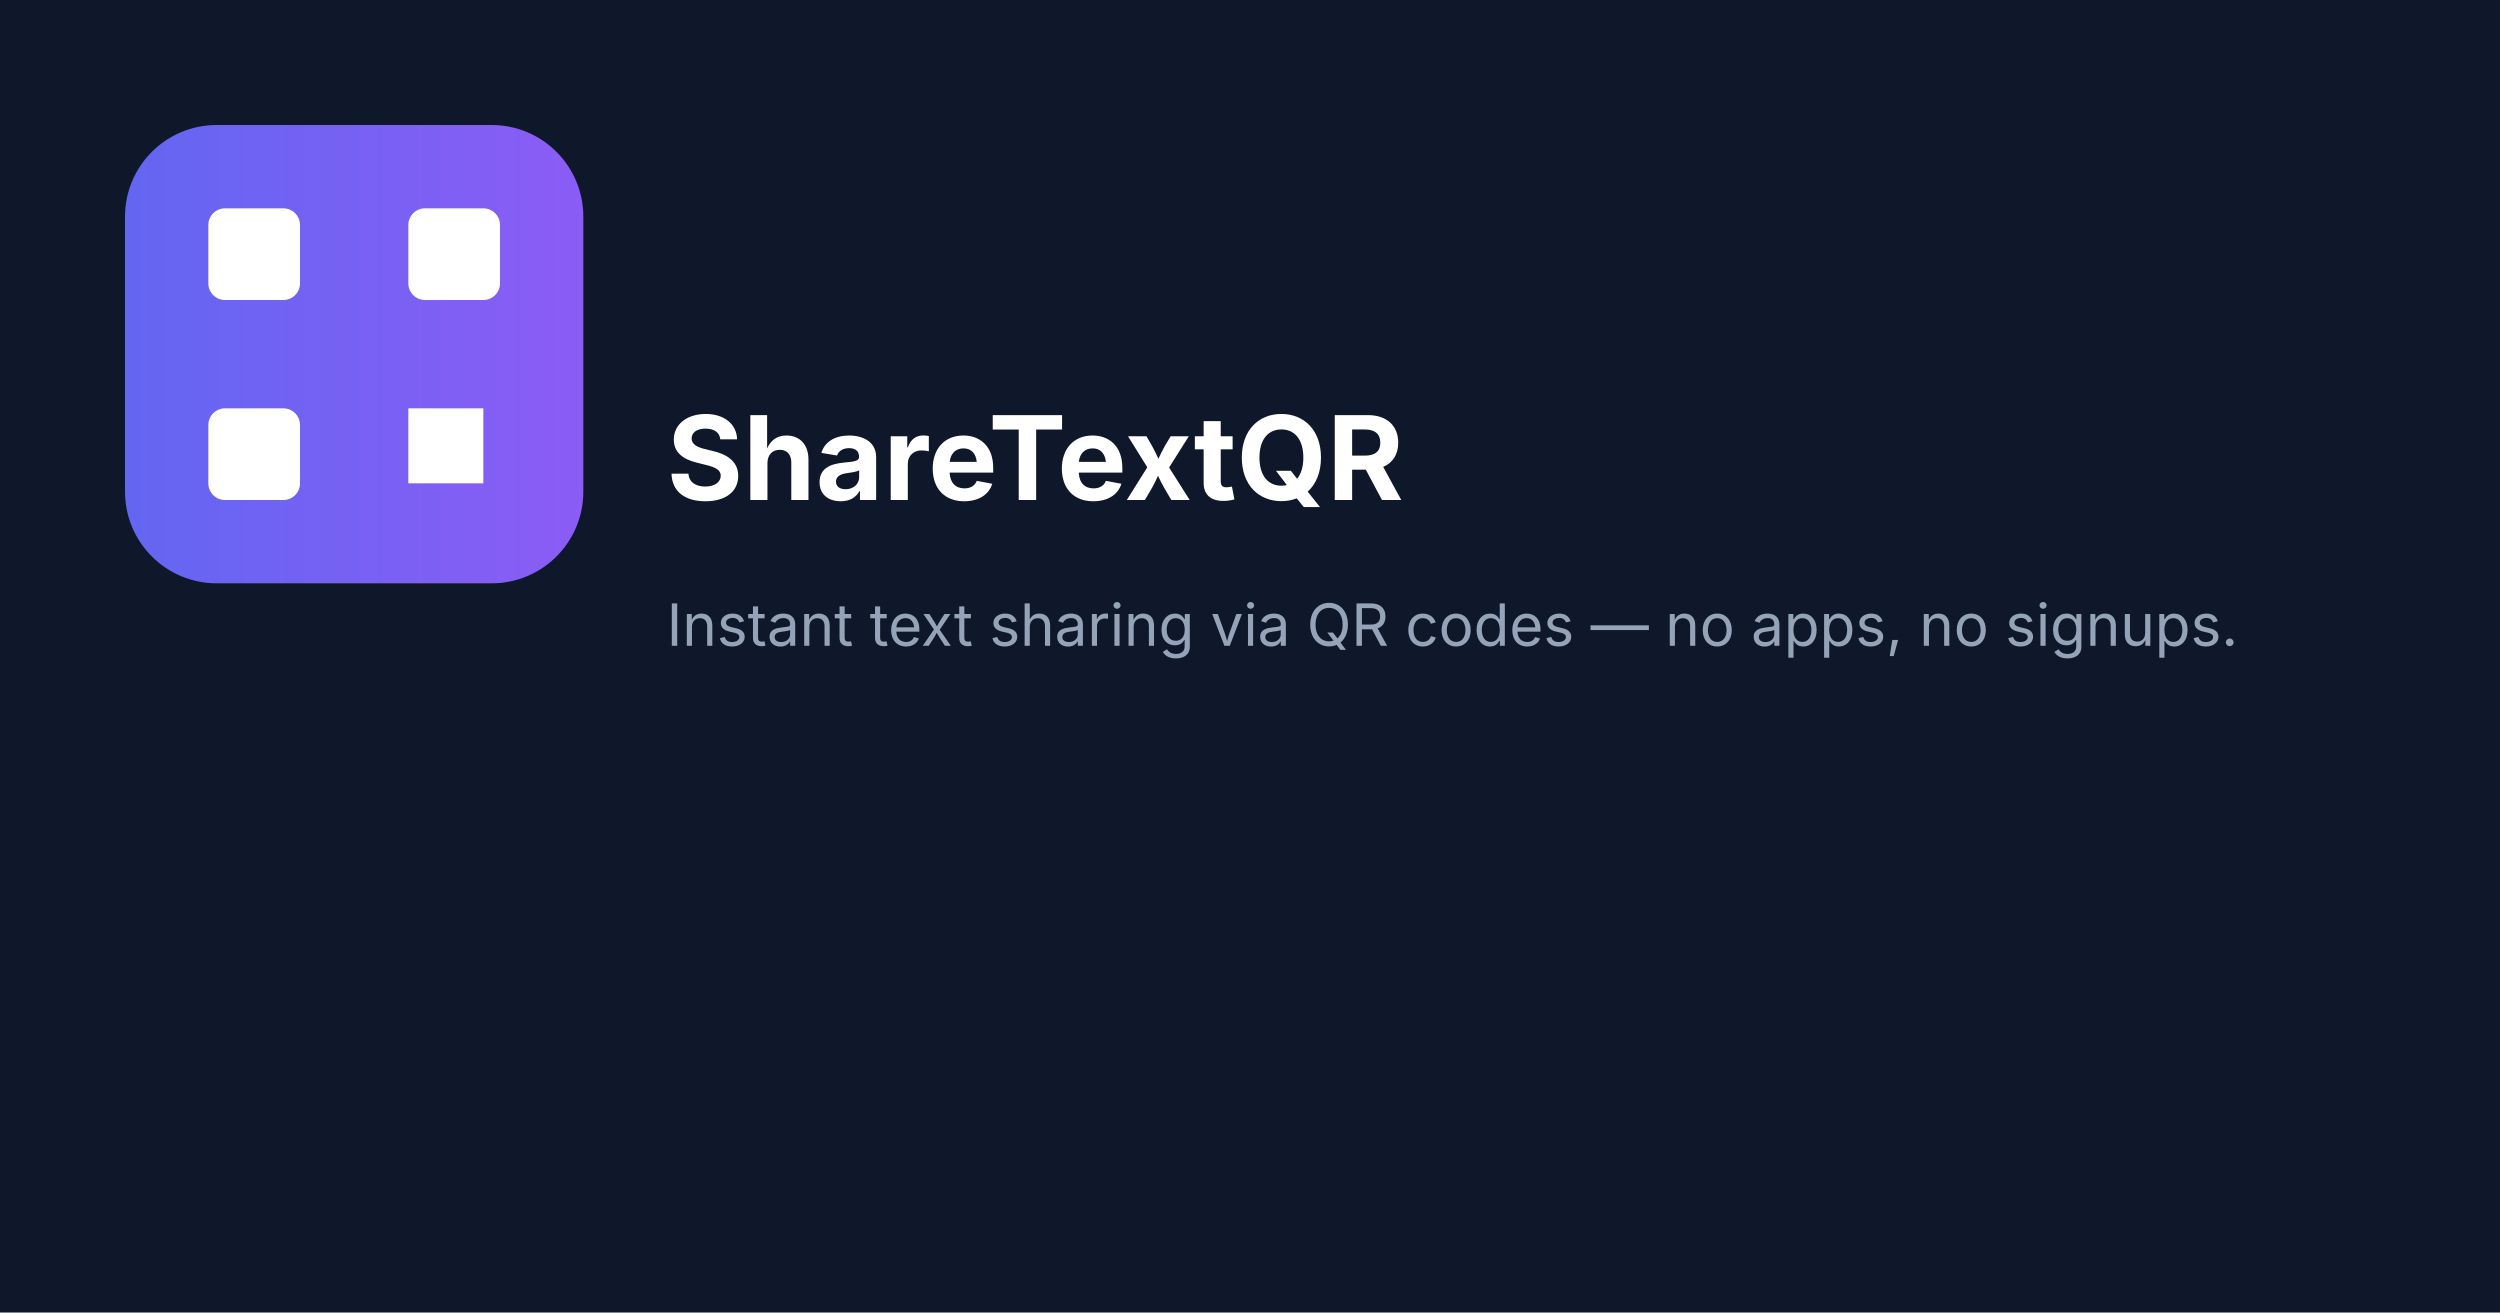
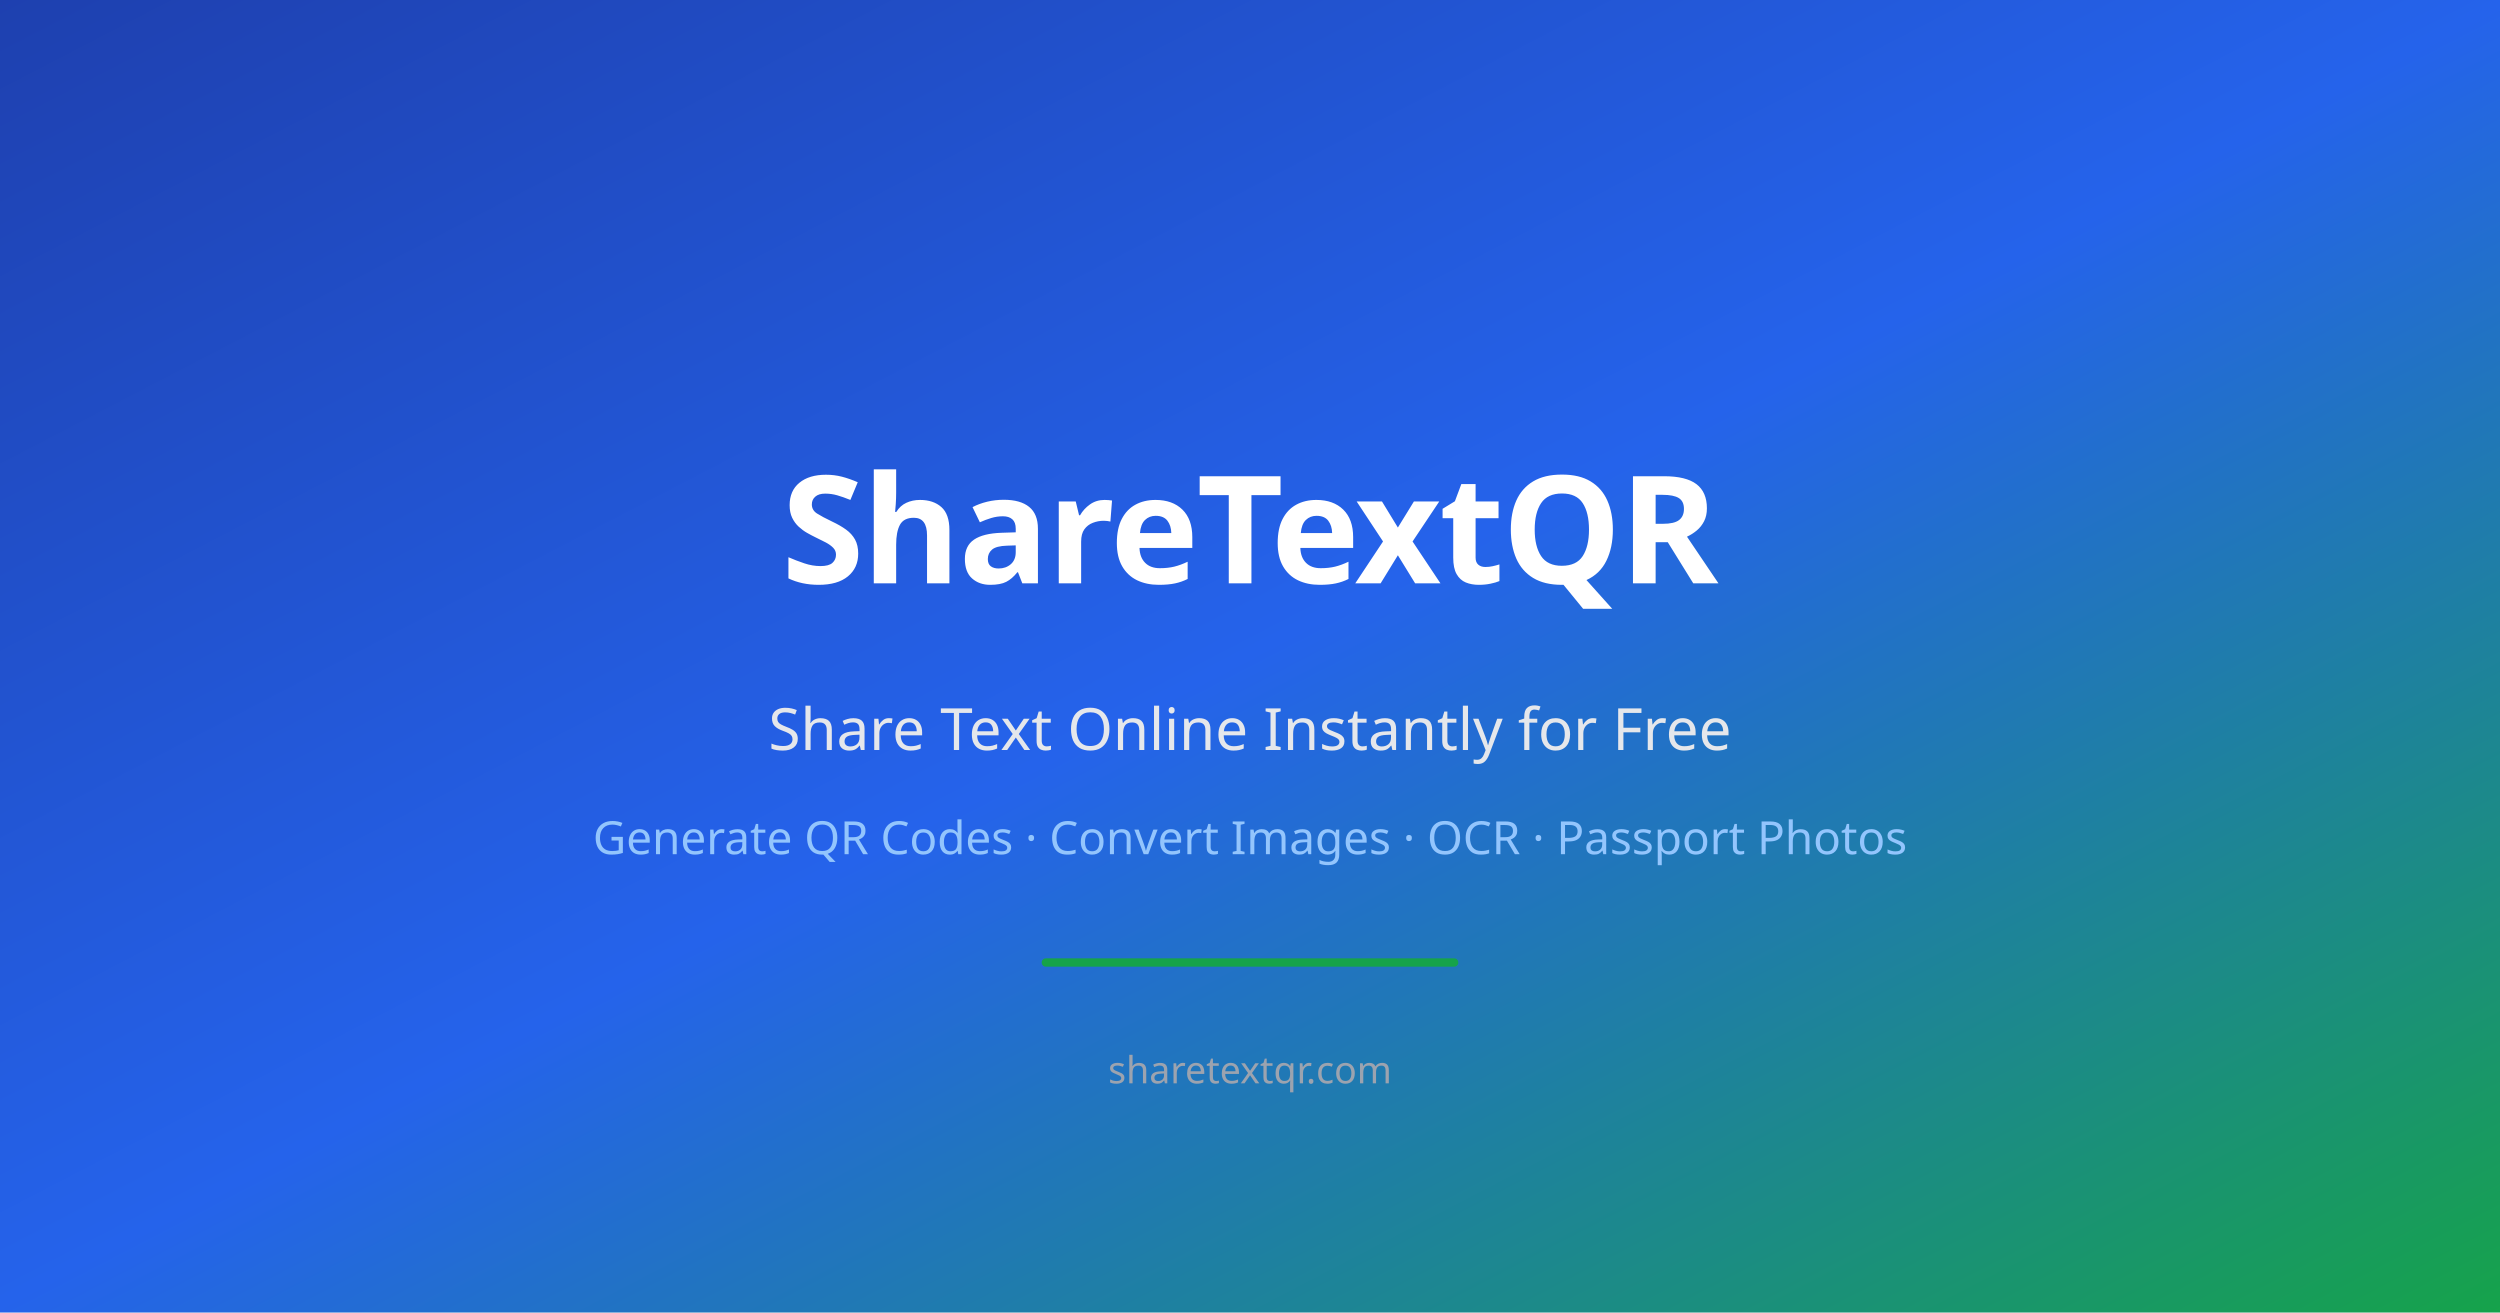
<svg xmlns="http://www.w3.org/2000/svg" width="1200" height="630" viewBox="0 0 1200 630">
  <defs>
-     <linearGradient id="ogG" x1="0" x2="1">
-       <stop offset="0" stop-color="#6366F1" />
-       <stop offset="1" stop-color="#8B5CF6" />
+     <linearGradient id="bg" x1="0" y1="0" x2="1" y2="1">
+       <stop offset="0%" stop-color="#1E40AF" />
+       <stop offset="50%" stop-color="#2563EB" />
+       <stop offset="100%" stop-color="#16A34A" />
    </linearGradient>
  </defs>
-   <rect width="100%" height="100%" fill="#0f172a" />
-   <rect x="60" y="60" width="220" height="220" rx="44" fill="url(#ogG)" />
-   <g transform="translate(100,100)" fill="#fff">
-     <rect x="0" y="0" width="44" height="44" rx="8" />
-     <rect x="0" y="96" width="44" height="44" rx="8" />
-     <rect x="96" y="0" width="44" height="44" rx="8" />
-     <rect x="96" y="96" width="36" height="36" />
-   </g>
-   <text x="320" y="240" font-family="Inter, system-ui, -apple-system, 'Segoe UI', Roboto, 'Helvetica Neue', Arial" font-size="56" font-weight="700" fill="#fff">ShareTextQR</text>
-   <text x="320" y="310" font-family="Inter, system-ui, -apple-system, 'Segoe UI', Roboto, 'Helvetica Neue', Arial" font-size="28" fill="#94a3b8">Instant text sharing via QR codes — no apps, no signups.</text>
+   <rect width="1200" height="630" fill="url(#bg)" />
+   <text x="600" y="280" font-family="system-ui, sans-serif" font-size="72" font-weight="800" fill="#FFFFFF" text-anchor="middle" letter-spacing="-1">
+     ShareTextQR
+   </text>
+   <text x="600" y="360" font-family="system-ui, sans-serif" font-size="28" fill="#E5E7EB" text-anchor="middle">
+     Share Text Online Instantly for Free
+   </text>
+   <text x="600" y="410" font-family="system-ui, sans-serif" font-size="22" fill="#93C5FD" text-anchor="middle">
+     Generate QR Codes · Convert Images · OCR · Passport Photos
+   </text>
+   <rect x="500" y="460" width="200" height="4" rx="2" fill="#16A34A" />
+   <text x="600" y="520" font-family="system-ui, sans-serif" font-size="18" fill="#9CA3AF" text-anchor="middle">
+     sharetextqr.com
+   </text>
</svg>
